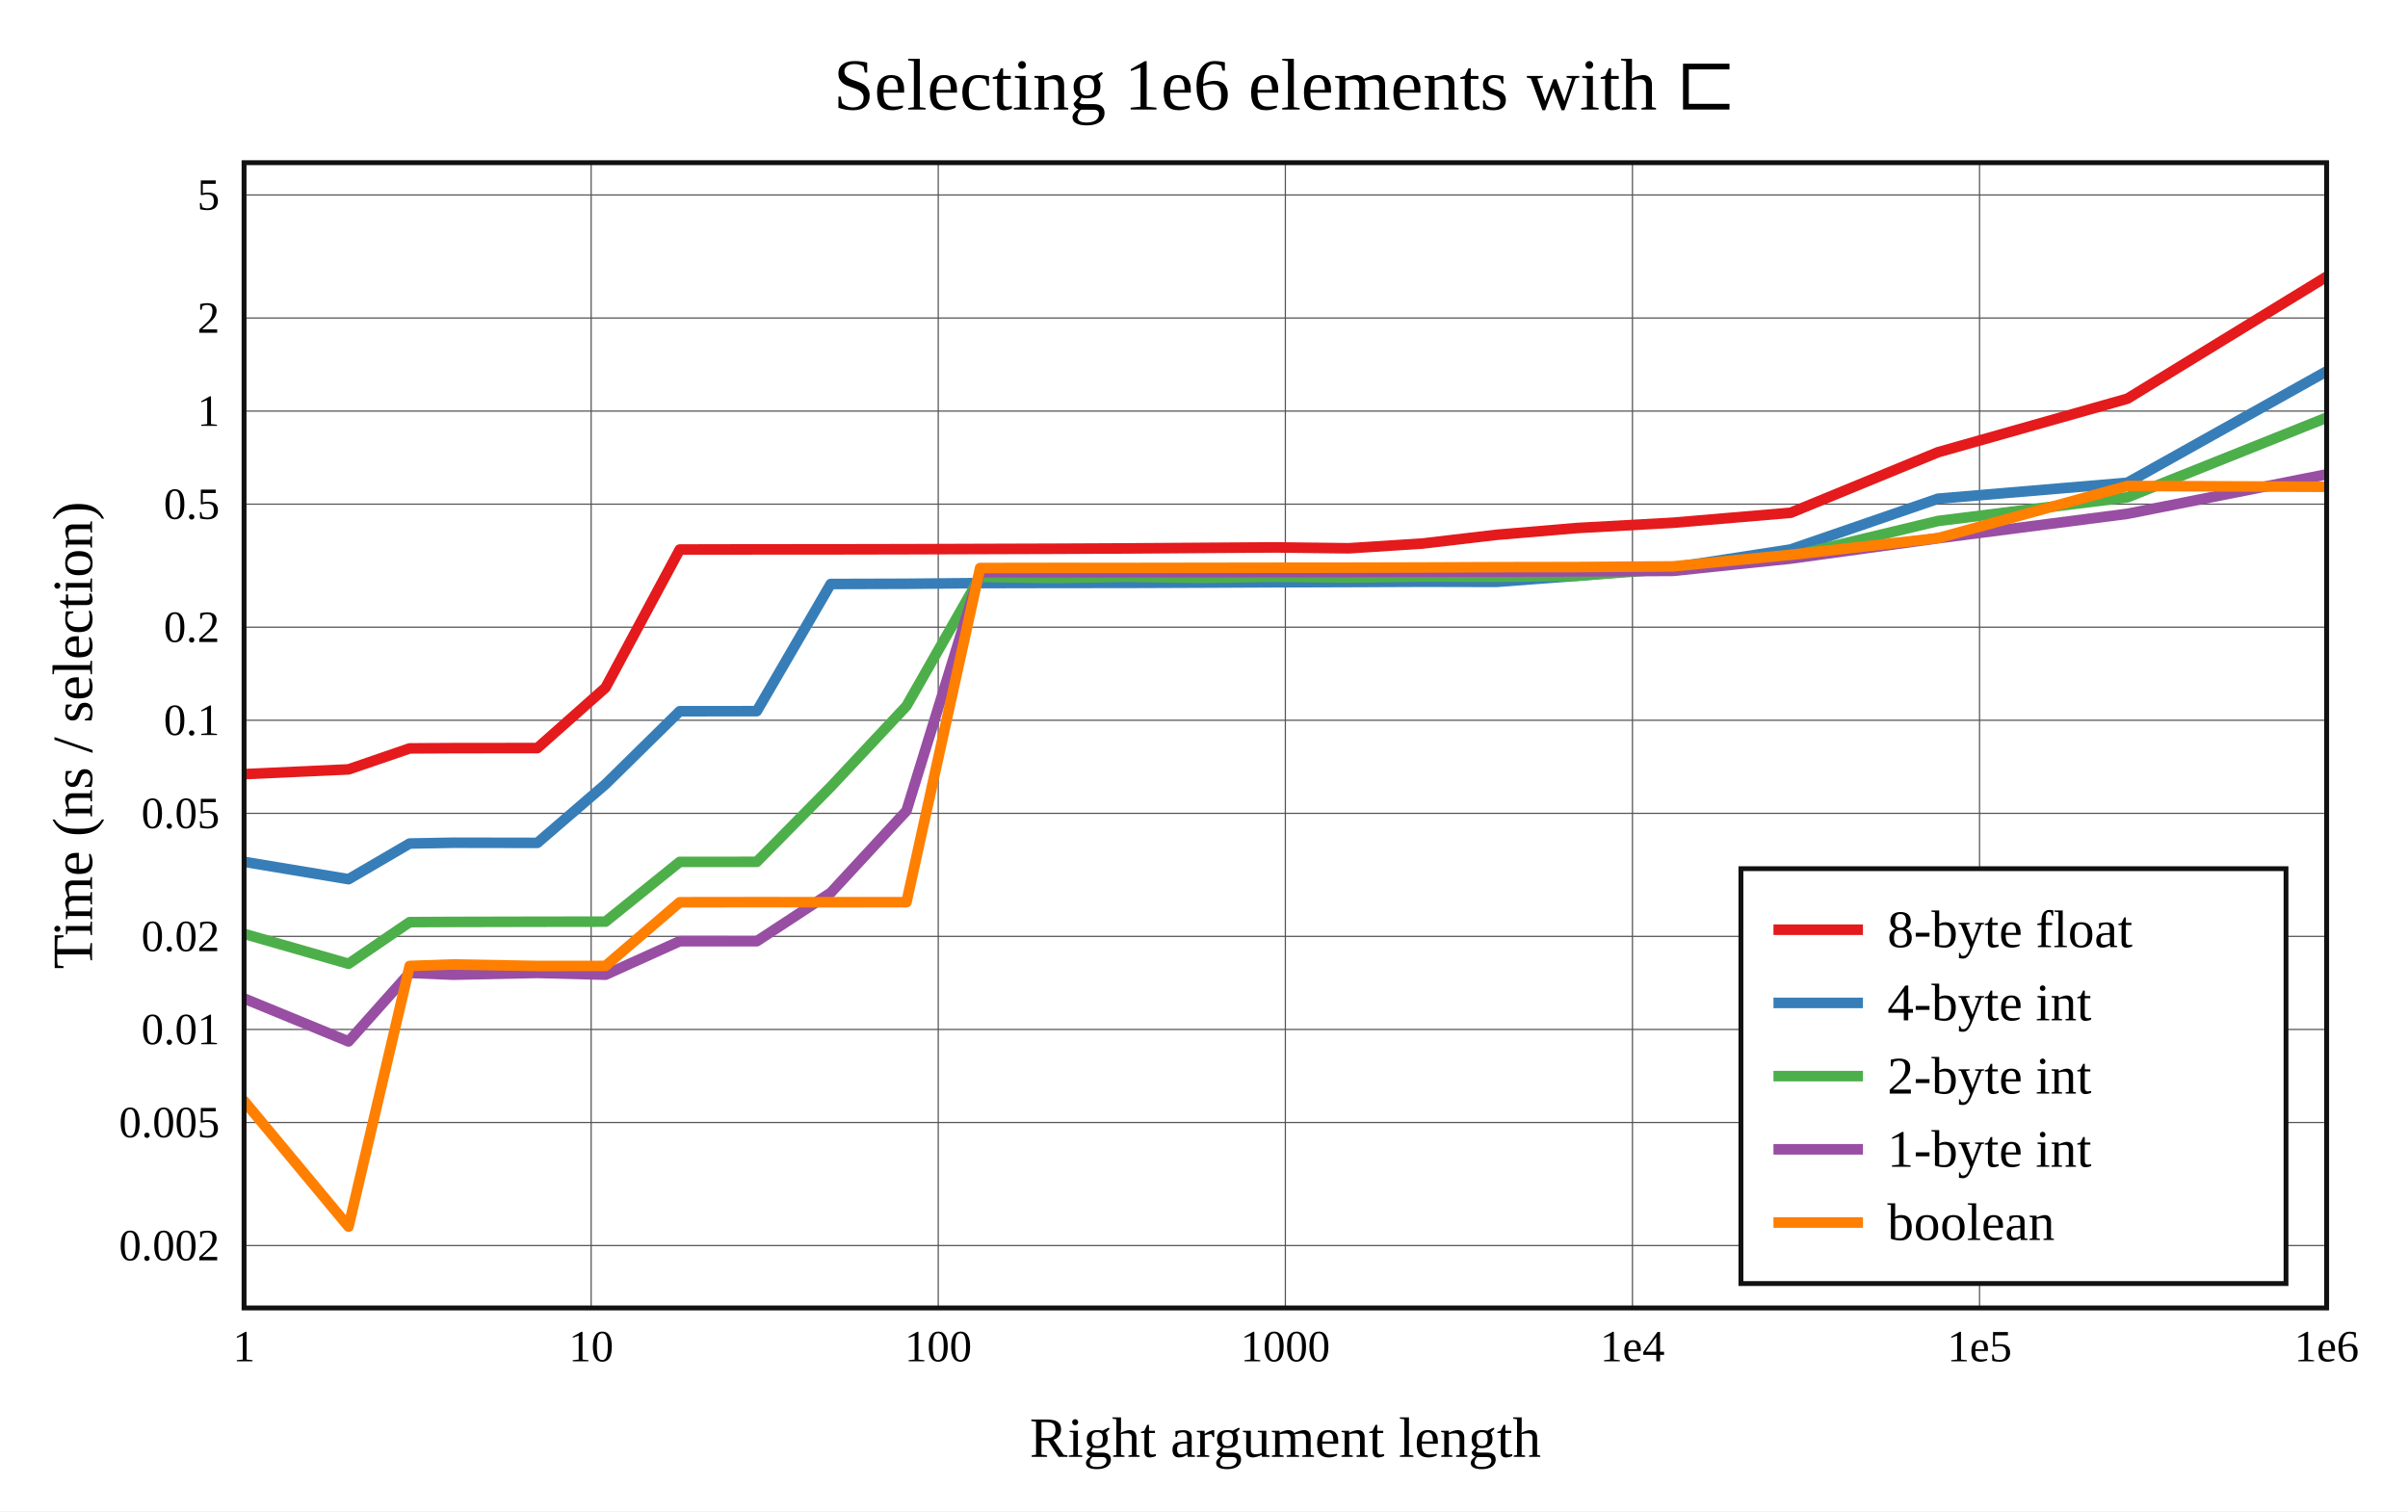
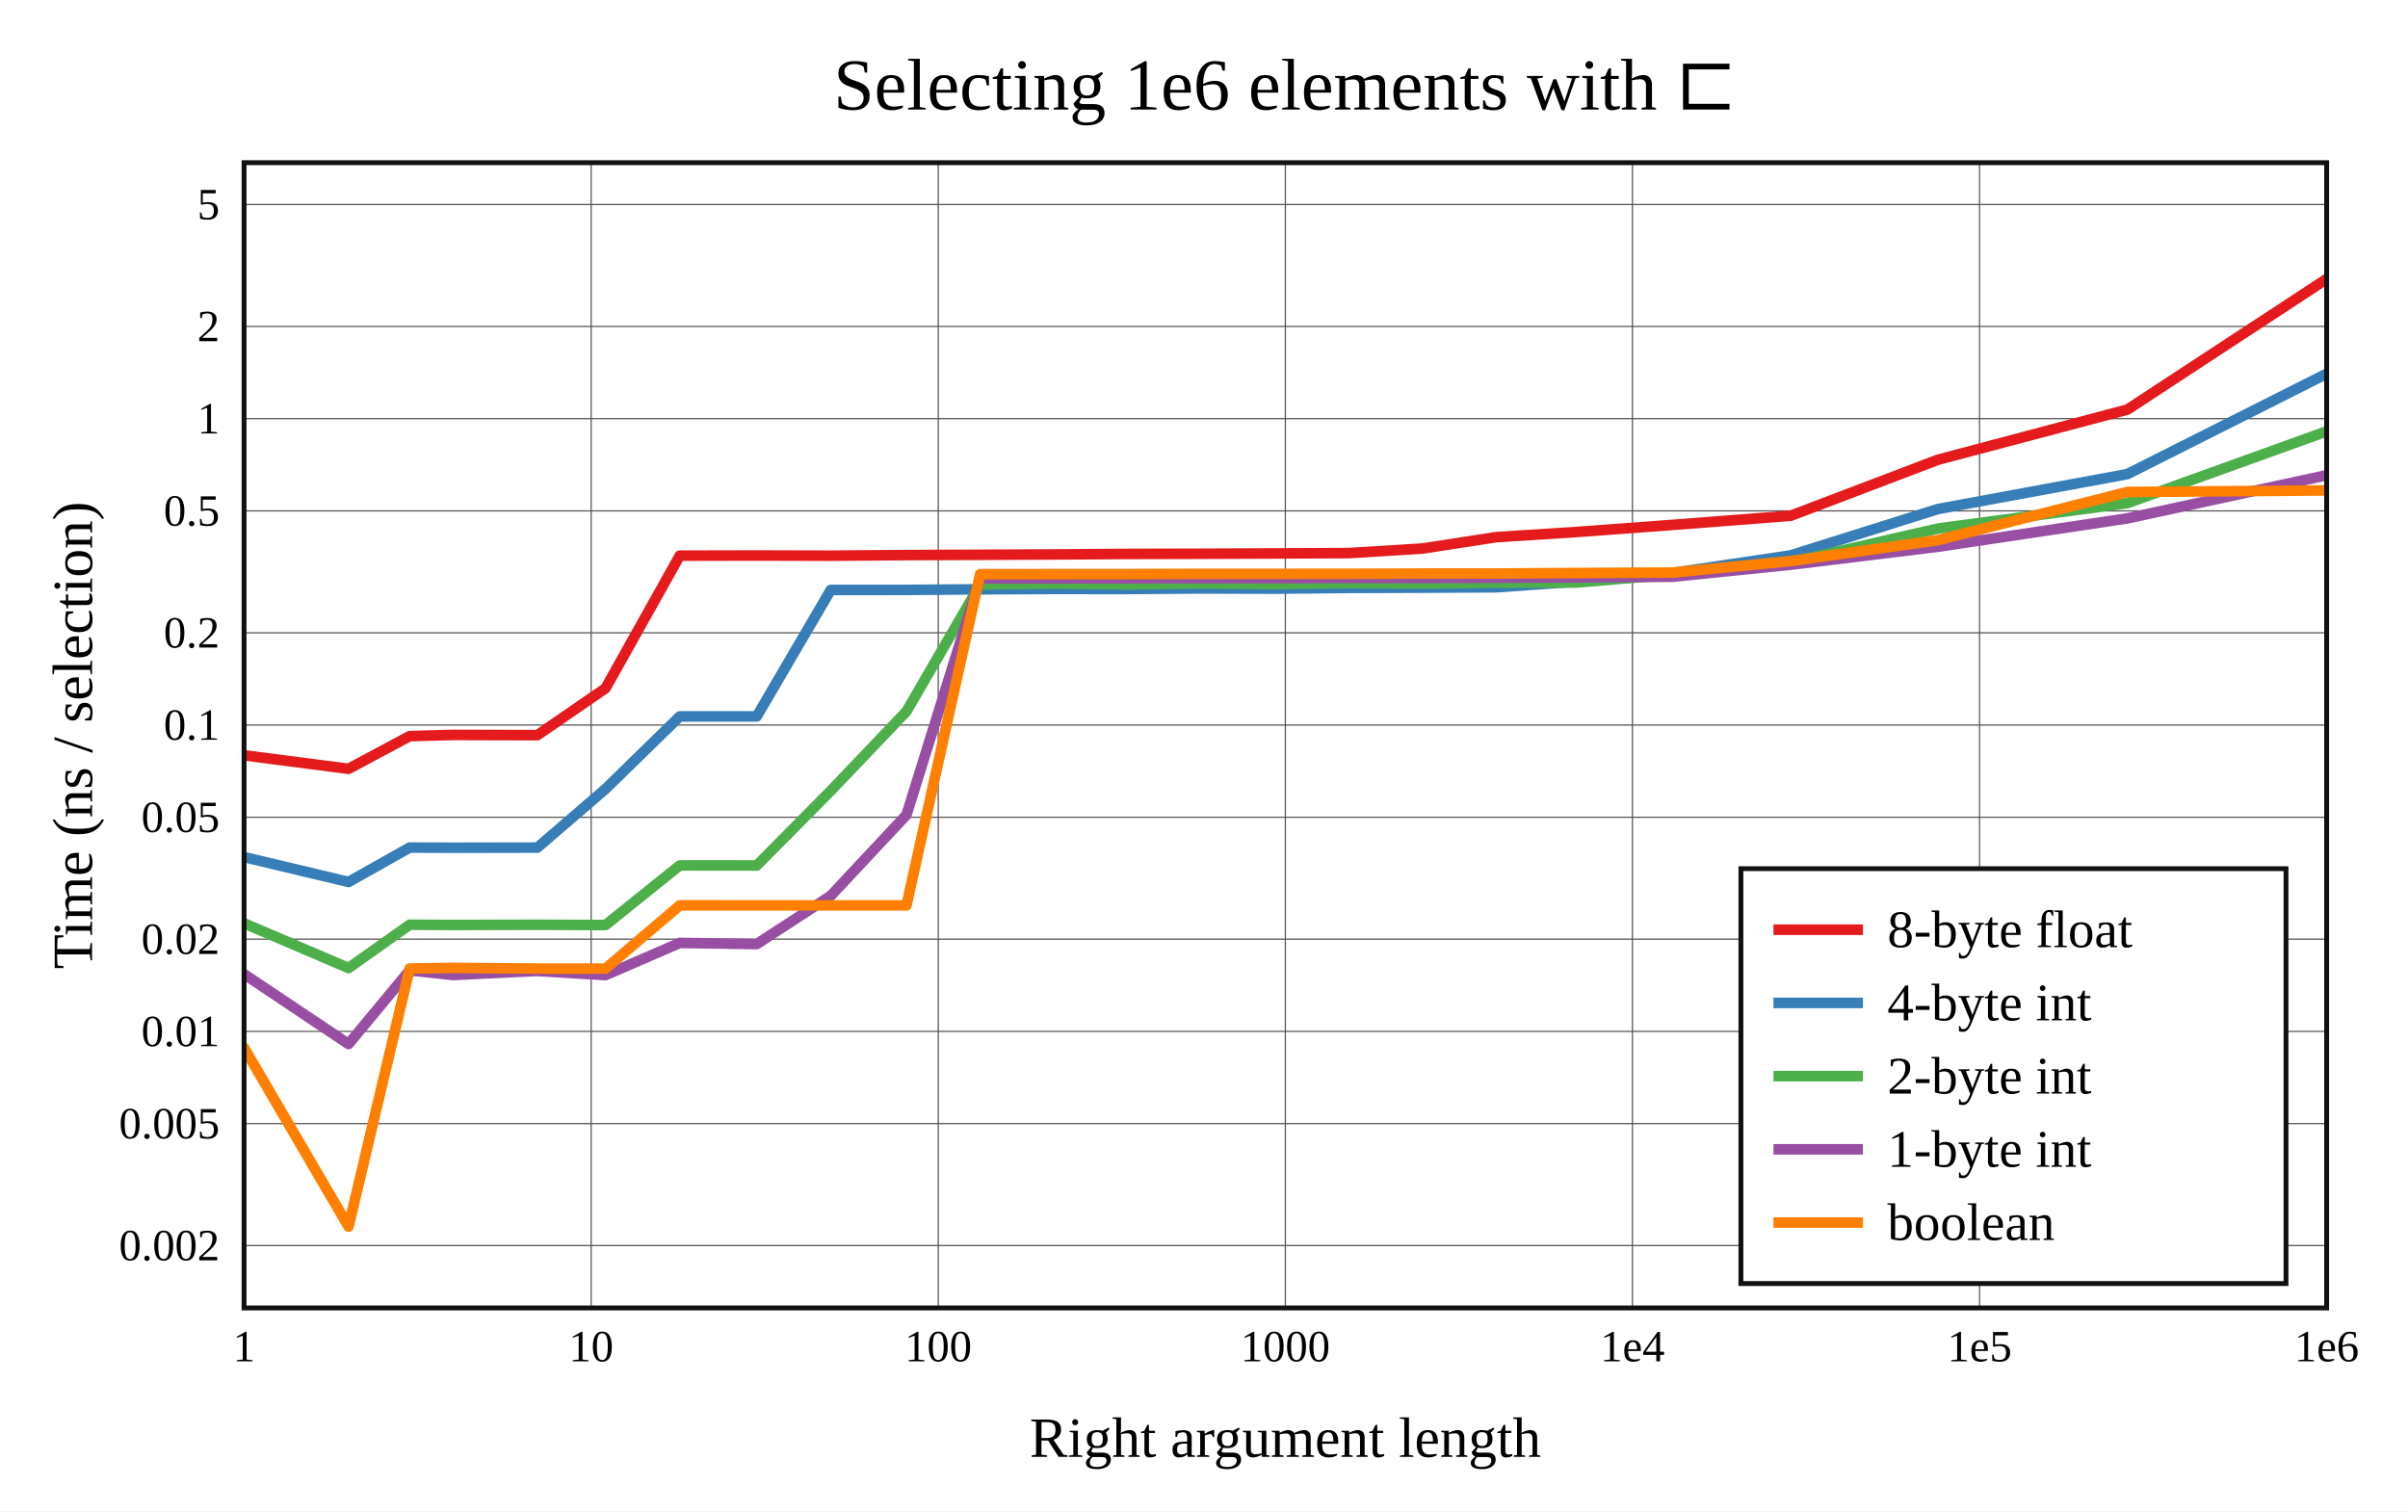
<svg xmlns="http://www.w3.org/2000/svg" viewBox="-60 -40 592 371.6" height="557.4" width="888">
  <g stroke-width="2.6" font-size="14px" text-anchor="middle">
    <defs>
      <clipPath id="clip">
        <rect x="0" y="0" width="512" height="281.6" />
      </clipPath>
    </defs>
    <rect fill="white" x="-60" y="-40" width="592" height="371.6" />
    <text dy="0.33em" font-size="18px" x="256" y="-19">
      Selecting 
      1e6
       elements with ⊏
    </text>
    <text dy="0.33em" x="256" y="313.6">Right argument length</text>
    <text dy="0.33em" transform="rotate(-90)" x="-140.8" y="-42">Time (ns / selection)</text>
    <g stroke-width="0.3" stroke="#555">
      <path d="M85.333 0v281.6" />
      <path d="M170.667 0v281.6" />
      <path d="M256 0v281.6" />
      <path d="M341.333 0v281.6" />
      <path d="M426.667 0v281.6" />
      <path d="M0 266.258h512" />
-       <path d="M0 236.006h512" />
-       <path d="M0 213.122h512" />
-       <path d="M0 190.237h512" />
-       <path d="M0 159.985h512" />
-       <path d="M0 137.1h512" />
-       <path d="M0 114.215h512" />
-       <path d="M0 83.963h512" />
-       <path d="M0 61.079h512" />
-       <path d="M0 38.194h512" />
-       <path d="M0 7.942h512" />
+       <path d="M0 236.281h512" />
+       <path d="M0 213.604h512" />
+       <path d="M0 190.926h512" />
+       <path d="M0 160.949h512" />
+       <path d="M0 138.272h512" />
+       <path d="M0 115.594h512" />
+       <path d="M0 85.617h512" />
+       <path d="M0 62.94h512" />
+       <path d="M0 40.263h512" />
+       <path d="M0 10.285h512" />
    </g>
    <g font-size="11px">
      <text dy="0.33em" x="0" y="291.1">1</text>
      <text dy="0.33em" x="85.333" y="291.1">10</text>
      <text dy="0.33em" x="170.667" y="291.1">100</text>
      <text dy="0.33em" x="256" y="291.1">1000</text>
      <text dy="0.33em" x="341.333" y="291.1">1e4</text>
      <text dy="0.33em" x="426.667" y="291.1">1e5</text>
      <text dy="0.33em" x="512" y="291.1">1e6</text>
      <g text-anchor="end">
        <text dy="0.33em" x="-6" y="266.258">0.002</text>
-         <text dy="0.33em" x="-6" y="236.006">0.005</text>
-         <text dy="0.33em" x="-6" y="213.122">0.01</text>
-         <text dy="0.33em" x="-6" y="190.237">0.02</text>
-         <text dy="0.33em" x="-6" y="159.985">0.05</text>
-         <text dy="0.33em" x="-6" y="137.1">0.1</text>
-         <text dy="0.33em" x="-6" y="114.215">0.2</text>
-         <text dy="0.33em" x="-6" y="83.963">0.5</text>
-         <text dy="0.33em" x="-6" y="61.079">1</text>
-         <text dy="0.33em" x="-6" y="38.194">2</text>
-         <text dy="0.33em" x="-6" y="7.942">5</text>
+         <text dy="0.33em" x="-6" y="236.281">0.005</text>
+         <text dy="0.33em" x="-6" y="213.604">0.01</text>
+         <text dy="0.33em" x="-6" y="190.926">0.02</text>
+         <text dy="0.33em" x="-6" y="160.949">0.05</text>
+         <text dy="0.33em" x="-6" y="138.272">0.1</text>
+         <text dy="0.33em" x="-6" y="115.594">0.2</text>
+         <text dy="0.33em" x="-6" y="85.617">0.5</text>
+         <text dy="0.33em" x="-6" y="62.94">1</text>
+         <text dy="0.33em" x="-6" y="40.263">2</text>
+         <text dy="0.33em" x="-6" y="10.285">5</text>
      </g>
    </g>
    <rect stroke-width="1.2" stroke="#111" fill="white" transform="translate(368,173.6)" x="0" y="0" width="134" height="102" />
    <g clip-path="url(#clip)" fill="none" stroke-linecap="round" stroke-linejoin="round">
-       <path stroke="#e41a1c" d="M0 150.348L25.688 149.18L40.714 144.018L51.376 143.957L72.115 143.935L88.866 129.081L107.117 95.124L126.048 95.087L144.23 95.08L162.857 95.044L180.956 94.984L199.035 94.93L217.2 94.846L235.363 94.719L253.47 94.599L271.59 94.813L289.705 93.647L307.809 91.516L327.566 89.842L351.267 88.533L380.239 86.079L416.453 71.195L463.014 58.03L525.094 20" />
-       <path stroke="#377eb8" d="M0 171.902L25.688 176.178L40.714 167.407L51.376 167.212L72.115 167.248L88.866 152.829L107.117 134.876L126.048 134.864L144.23 103.591L162.857 103.538L180.956 103.375L199.035 103.336L217.2 103.324L235.363 103.255L253.47 103.167L271.59 103.113L289.705 103.033L307.809 103.076L327.566 101.593L351.267 99.561L380.239 95.1L416.453 82.617L463.014 78.698L525.094 43.968" />
-       <path stroke="#4daf4a" d="M0 189.618L25.688 196.975L40.714 186.736L51.376 186.684L72.115 186.639L88.866 186.618L107.117 171.92L126.048 171.917L144.23 153.47L162.857 133.585L180.956 101.833L199.035 102.101L217.2 101.82L235.363 102.072L253.47 101.815L271.59 101.998L289.705 101.763L307.809 101.823L327.566 101.584L351.267 99.827L380.239 96.795L416.453 88.098L463.014 82.274L525.094 57.461" />
-       <path stroke="#984ea3" d="M0 205.51L25.688 216.076L40.714 199.222L51.376 199.667L72.115 199.224L88.866 199.668L107.117 191.424L126.048 191.433L144.23 179.512L162.857 159.36L180.956 100.704L199.035 100.715L217.2 100.693L235.363 100.685L253.47 100.646L271.59 100.648L289.705 100.574L307.809 100.555L327.566 100.495L351.267 100.375L380.239 97.355L416.453 92.347L463.014 86.338L525.094 74.036" />
-       <path stroke="#ff7f00" d="M0 230.707L25.688 261.6L40.714 197.513L51.376 197.147L72.115 197.518L88.866 197.507L107.117 181.851L126.048 181.827L144.23 181.842L162.857 181.831L180.956 99.67L199.035 99.644L217.2 99.651L235.363 99.624L253.47 99.598L271.59 99.584L289.705 99.542L307.809 99.464L327.566 99.431L351.267 99.268L380.239 96.414L416.453 92.317L463.014 79.486L525.094 79.754" />
+       <path stroke="#e41a1c" d="M0 145.711L25.688 149.042L40.714 141.003L51.376 140.703L72.115 140.761L88.866 129.232L107.117 96.63L126.048 96.589L144.23 96.637L162.857 96.485L180.956 96.412L199.035 96.324L217.2 96.203L235.363 96.156L253.47 96.08L271.59 95.993L289.705 94.875L307.809 92.076L327.566 90.813L351.267 89.055L380.239 86.813L416.453 73.037L463.014 60.712L525.094 20" />
+       <path stroke="#377eb8" d="M0 170.739L25.688 176.86L40.714 168.403L51.376 168.449L72.115 168.41L88.866 153.987L107.117 136.161L126.048 136.151L144.23 105.06L162.857 105.048L180.956 104.905L199.035 104.807L217.2 104.822L235.363 104.69L253.47 104.741L271.59 104.56L289.705 104.499L307.809 104.401L327.566 103.008L351.267 100.867L380.239 96.557L416.453 85.158L463.014 76.571L525.094 45.293" />
+       <path stroke="#4daf4a" d="M0 187.024L25.688 198.028L40.714 187.374L51.376 187.434L72.115 187.379L88.866 187.453L107.117 172.788L126.048 172.807L144.23 154.447L162.857 134.911L180.956 103.72L199.035 103.493L217.2 103.693L235.363 103.465L253.47 103.618L271.59 103.378L289.705 103.488L307.809 103.277L327.566 103.233L351.267 101.254L380.239 98.26L416.453 89.956L463.014 83.708L525.094 61.346" />
+       <path stroke="#984ea3" d="M0 199.523L25.688 216.71L40.714 198.595L51.376 199.737L72.115 198.735L88.866 199.762L107.117 191.85L126.048 192.13L144.23 180.266L162.857 160.361L180.956 102.206L199.035 102.219L217.2 102.186L235.363 102.156L253.47 102.144L271.59 102.11L289.705 102.108L307.809 102.058L327.566 101.991L351.267 101.807L380.239 98.857L416.453 94.434L463.014 87.459L525.094 74.012" />
+       <path stroke="#ff7f00" d="M0 217.64L25.688 261.6L40.714 198.15L51.376 197.989L72.115 198.16L88.866 198.172L107.117 182.62L126.048 182.622L144.23 182.623L162.857 182.621L180.956 101.181L199.035 101.158L217.2 101.154L235.363 101.105L253.47 101.101L271.59 101.092L289.705 101.03L307.809 101.021L327.566 100.893L351.267 100.782L380.239 97.964L416.453 92.803L463.014 80.969L525.094 80.479" />
    </g>
    <rect stroke-width="1.2" stroke="#111" fill="none" x="0" y="0" width="512" height="281.6" />
    <g transform="translate(368,173.6)" text-anchor="start" font-size="13px">
      <rect fill="white" opacity="0.6" x="0.65" y="0.65" width="132.7" height="100.7" />
      <path stroke="#e41a1c" d="M8 15h22" />
      <path stroke="#377eb8" d="M8 33h22" />
      <path stroke="#4daf4a" d="M8 51h22" />
      <path stroke="#984ea3" d="M8 69h22" />
      <path stroke="#ff7f00" d="M8 87h22" />
      <text dy="0.33em" x="36" y="15">8-byte float</text>
      <text dy="0.33em" x="36" y="33">4-byte int</text>
      <text dy="0.33em" x="36" y="51">2-byte int</text>
      <text dy="0.33em" x="36" y="69">1-byte int</text>
      <text dy="0.33em" x="36" y="87">boolean</text>
    </g>
  </g>
</svg>
